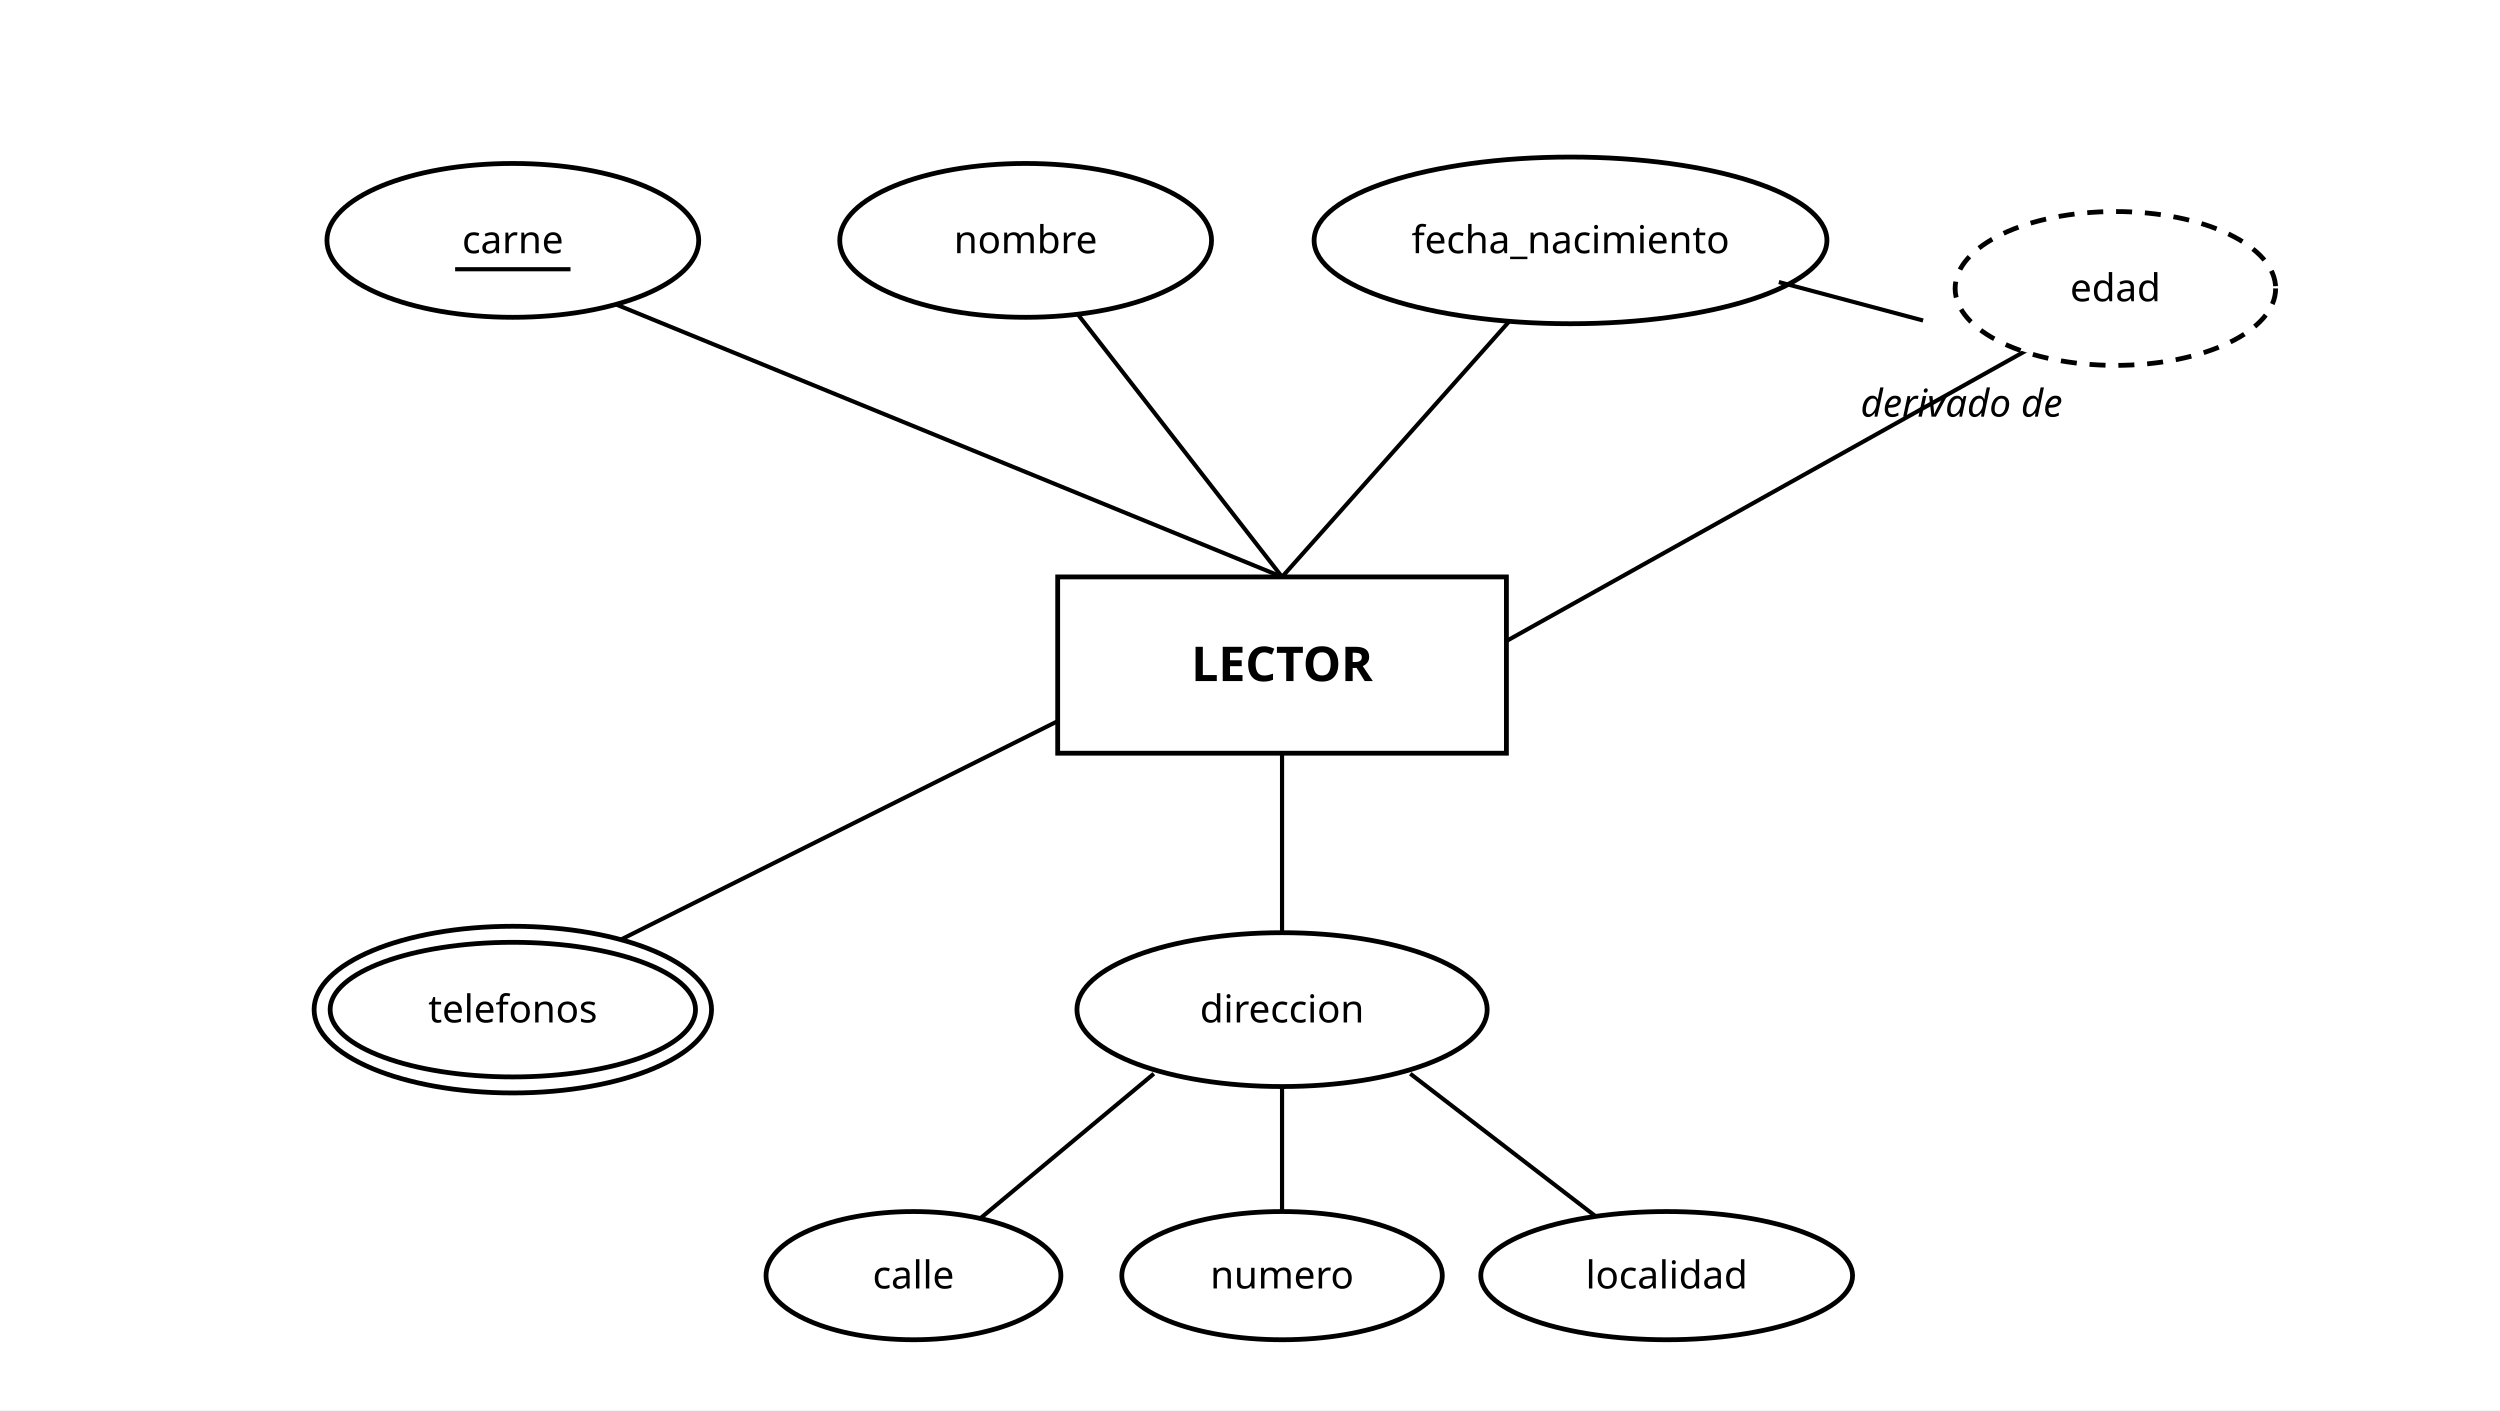
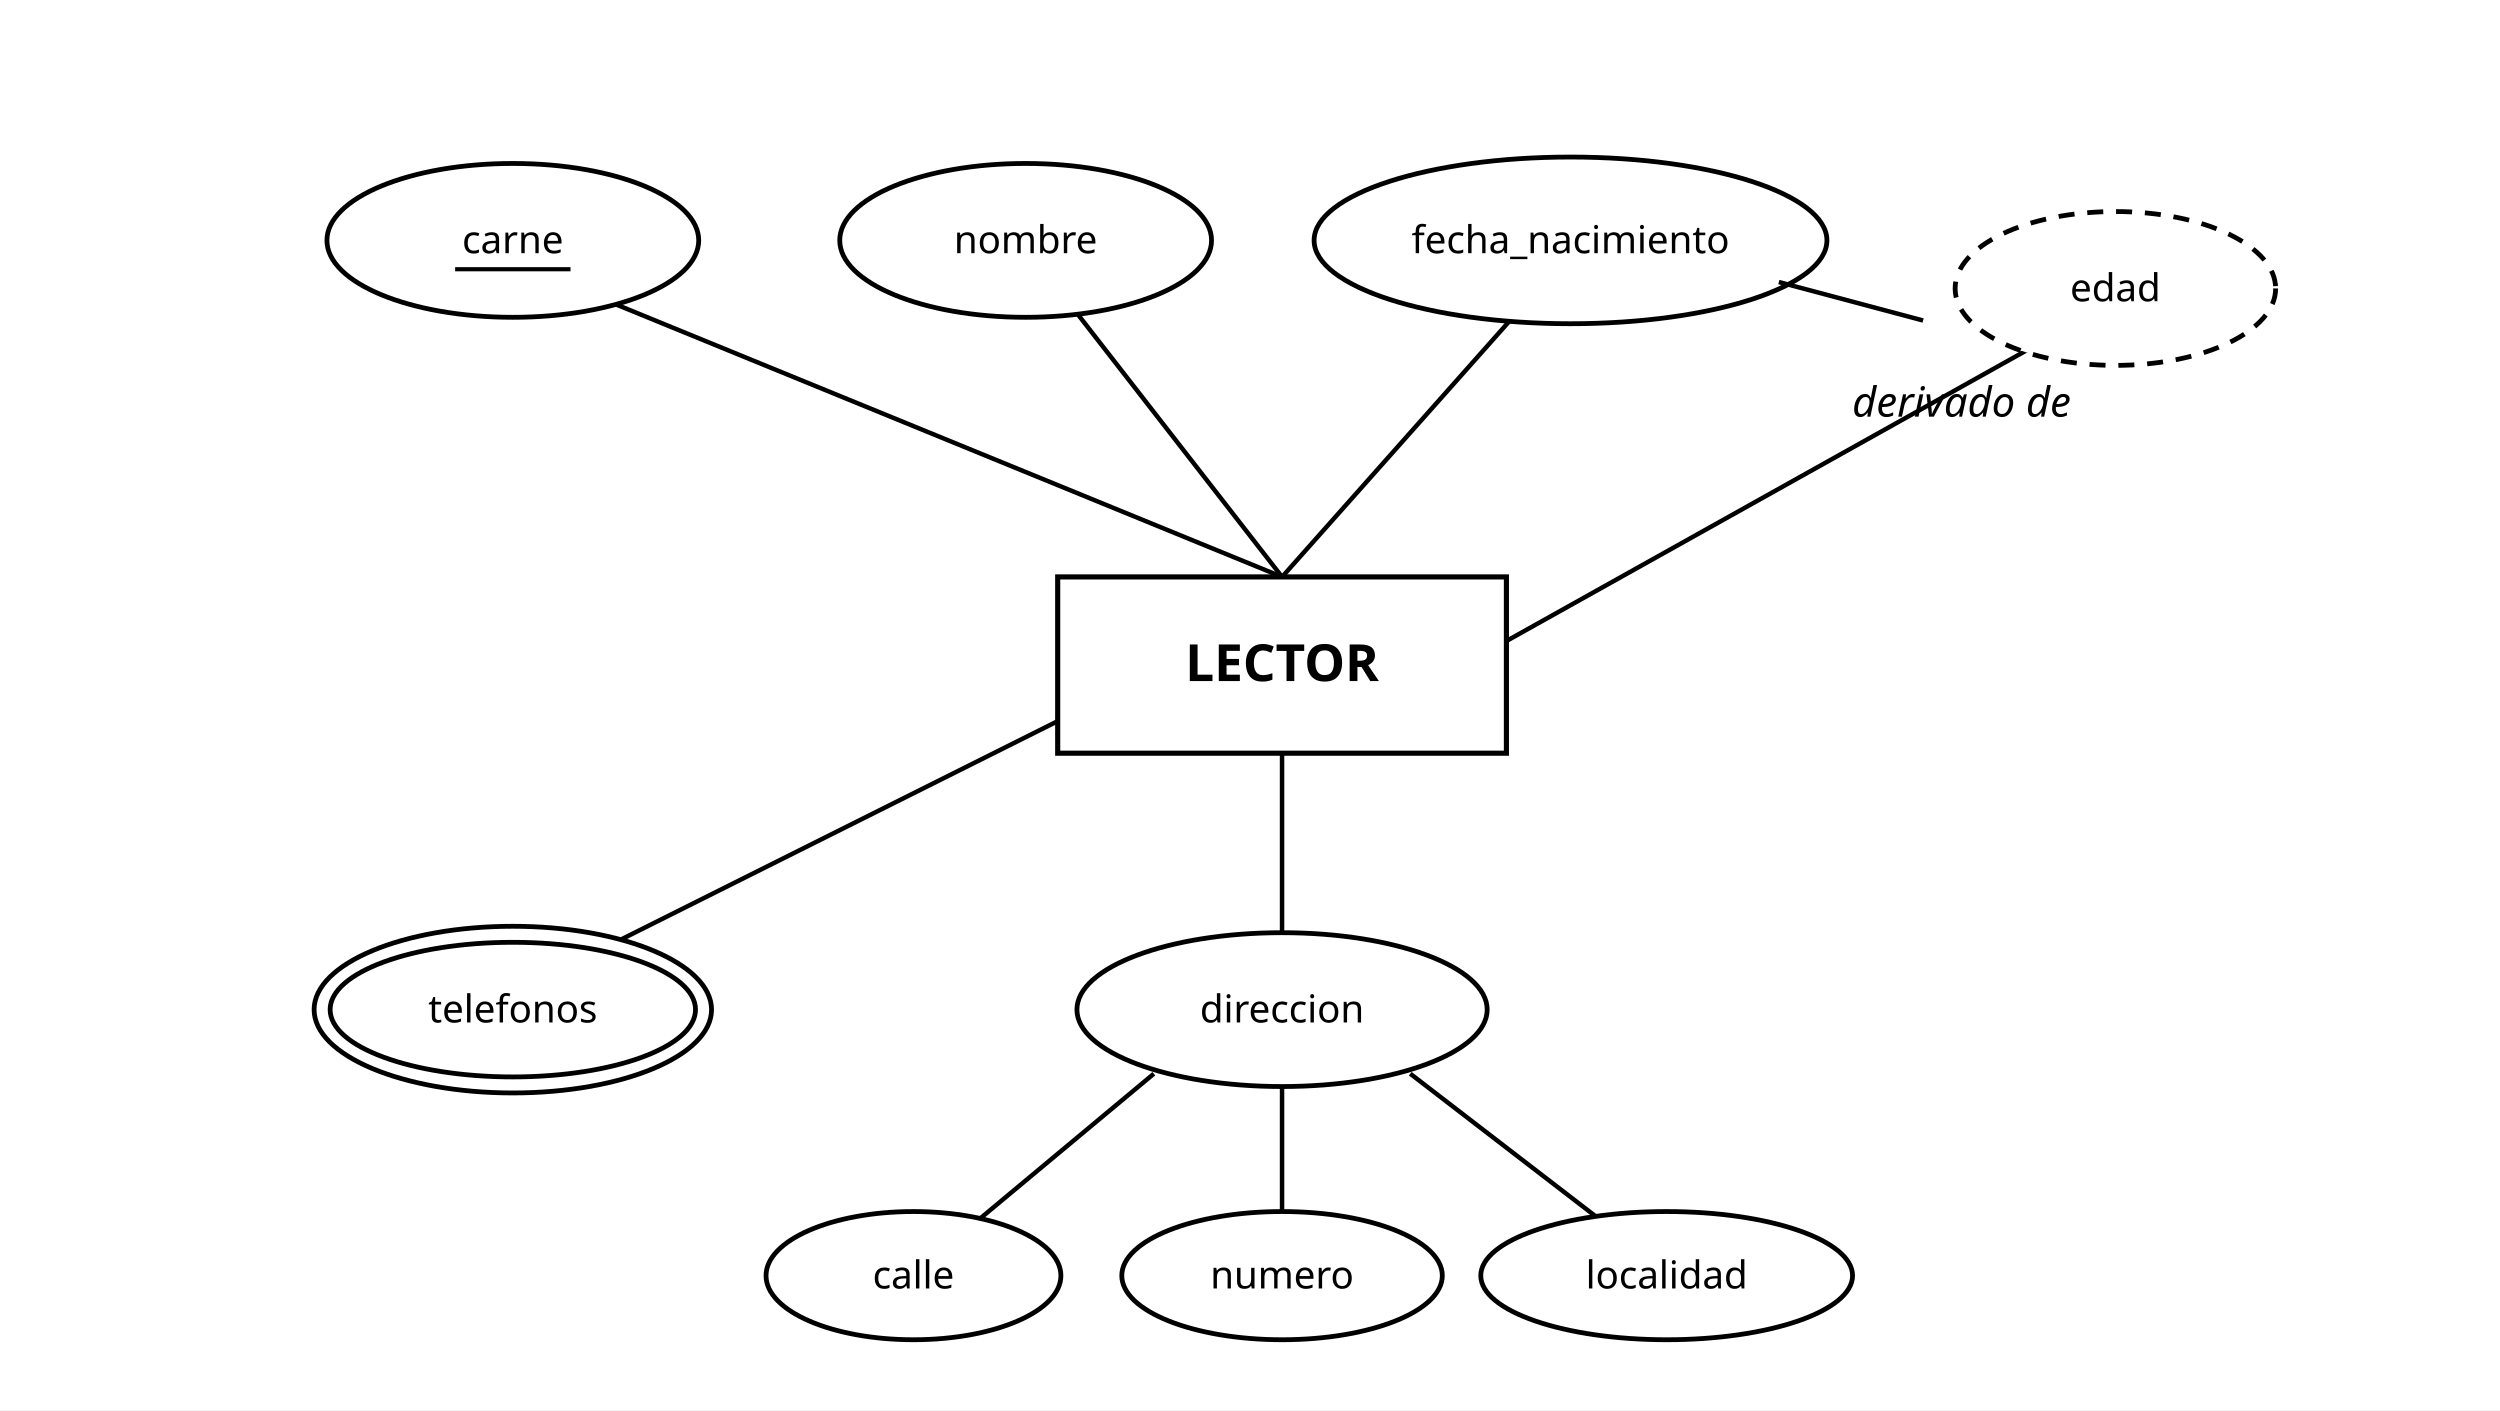
<svg xmlns="http://www.w3.org/2000/svg" viewBox="0 0 780 440" role="img" aria-label="Figura 1. LECTOR con la taxonomia completa de atributos en notacion de Chen">
  <rect width="780" height="440" fill="white" />
-   <rect x="330" y="180" width="140" height="55" fill="white" stroke="black" stroke-width="1.5" />
-   <text x="400.0" y="212.5" text-anchor="middle" font-family="sans-serif" font-size="15" font-weight="bold">LECTOR</text>
-   <line x1="400" y1="180" x2="180" y2="90" stroke="black" stroke-width="1.3" />
+   <rect x="330" y="180" width="140" height="55" fill="white" stroke="black" stroke-width="1.6" />
+   <text x="400.0" y="212.5" text-anchor="middle" font-family="sans-serif" font-size="16" font-weight="bold">LECTOR</text>
+   <line x1="400" y1="180" x2="180" y2="90" stroke="black" stroke-width="1.4" />
  <ellipse cx="160" cy="75" rx="58" ry="24" fill="white" stroke="black" stroke-width="1.5" />
  <text x="160" y="79" text-anchor="middle" font-family="sans-serif" font-size="12">carne</text>
  <line x1="142.0" y1="84" x2="178.0" y2="84" stroke="black" stroke-width="1.3" />
-   <line x1="400" y1="180" x2="330" y2="90" stroke="black" stroke-width="1.3" />
+   <line x1="400" y1="180" x2="330" y2="90" stroke="black" stroke-width="1.4" />
  <ellipse cx="320" cy="75" rx="58" ry="24" fill="white" stroke="black" stroke-width="1.5" />
  <text x="320" y="79" text-anchor="middle" font-family="sans-serif" font-size="12">nombre</text>
-   <line x1="400" y1="180" x2="480" y2="90" stroke="black" stroke-width="1.3" />
+   <line x1="400" y1="180" x2="480" y2="90" stroke="black" stroke-width="1.4" />
  <ellipse cx="490" cy="75" rx="80" ry="26" fill="white" stroke="black" stroke-width="1.5" />
  <text x="490" y="79" text-anchor="middle" font-family="sans-serif" font-size="12">fecha_nacimiento</text>
-   <line x1="470" y1="200" x2="640" y2="105" stroke="black" stroke-width="1.3" />
+   <line x1="470" y1="200" x2="640" y2="105" stroke="black" stroke-width="1.4" />
  <ellipse cx="660" cy="90" rx="50" ry="24" fill="white" stroke="black" stroke-width="1.5" stroke-dasharray="5,4" />
  <text x="660" y="94" text-anchor="middle" font-family="sans-serif" font-size="12">edad</text>
-   <line x1="600" y1="100" x2="555" y2="88" stroke="black" stroke-width="1.3" />
-   <text x="612" y="130" text-anchor="middle" font-family="sans-serif" font-size="12" font-style="italic">derivado de</text>
-   <line x1="330" y1="225" x2="180" y2="300" stroke="black" stroke-width="1.3" />
+   <line x1="600" y1="100" x2="555" y2="88" stroke="black" stroke-width="1.4" />
+   <text x="612" y="130" text-anchor="middle" font-family="sans-serif" font-size="13" font-style="italic">derivado de</text>
+   <line x1="330" y1="225" x2="180" y2="300" stroke="black" stroke-width="1.4" />
  <ellipse cx="160" cy="315" rx="62" ry="26" fill="white" stroke="black" stroke-width="1.5" />
  <ellipse cx="160" cy="315" rx="57" ry="21" fill="none" stroke="black" stroke-width="1.5" />
  <text x="160" y="319" text-anchor="middle" font-family="sans-serif" font-size="12">telefonos</text>
-   <line x1="400" y1="235" x2="400" y2="300" stroke="black" stroke-width="1.3" />
+   <line x1="400" y1="235" x2="400" y2="300" stroke="black" stroke-width="1.4" />
  <ellipse cx="400" cy="315" rx="64" ry="24" fill="white" stroke="black" stroke-width="1.5" />
  <text x="400" y="319" text-anchor="middle" font-family="sans-serif" font-size="12">direccion</text>
-   <line x1="360" y1="335" x2="300" y2="385" stroke="black" stroke-width="1.3" />
+   <line x1="360" y1="335" x2="300" y2="385" stroke="black" stroke-width="1.4" />
  <ellipse cx="285" cy="398" rx="46" ry="20" fill="white" stroke="black" stroke-width="1.5" />
  <text x="285" y="402" text-anchor="middle" font-family="sans-serif" font-size="12">calle</text>
-   <line x1="400" y1="339" x2="400" y2="385" stroke="black" stroke-width="1.3" />
+   <line x1="400" y1="339" x2="400" y2="385" stroke="black" stroke-width="1.4" />
  <ellipse cx="400" cy="398" rx="50" ry="20" fill="white" stroke="black" stroke-width="1.5" />
  <text x="400" y="402" text-anchor="middle" font-family="sans-serif" font-size="12">numero</text>
-   <line x1="440" y1="335" x2="505" y2="385" stroke="black" stroke-width="1.3" />
+   <line x1="440" y1="335" x2="505" y2="385" stroke="black" stroke-width="1.4" />
  <ellipse cx="520" cy="398" rx="58" ry="20" fill="white" stroke="black" stroke-width="1.5" />
  <text x="520" y="402" text-anchor="middle" font-family="sans-serif" font-size="12">localidad</text>
</svg>
